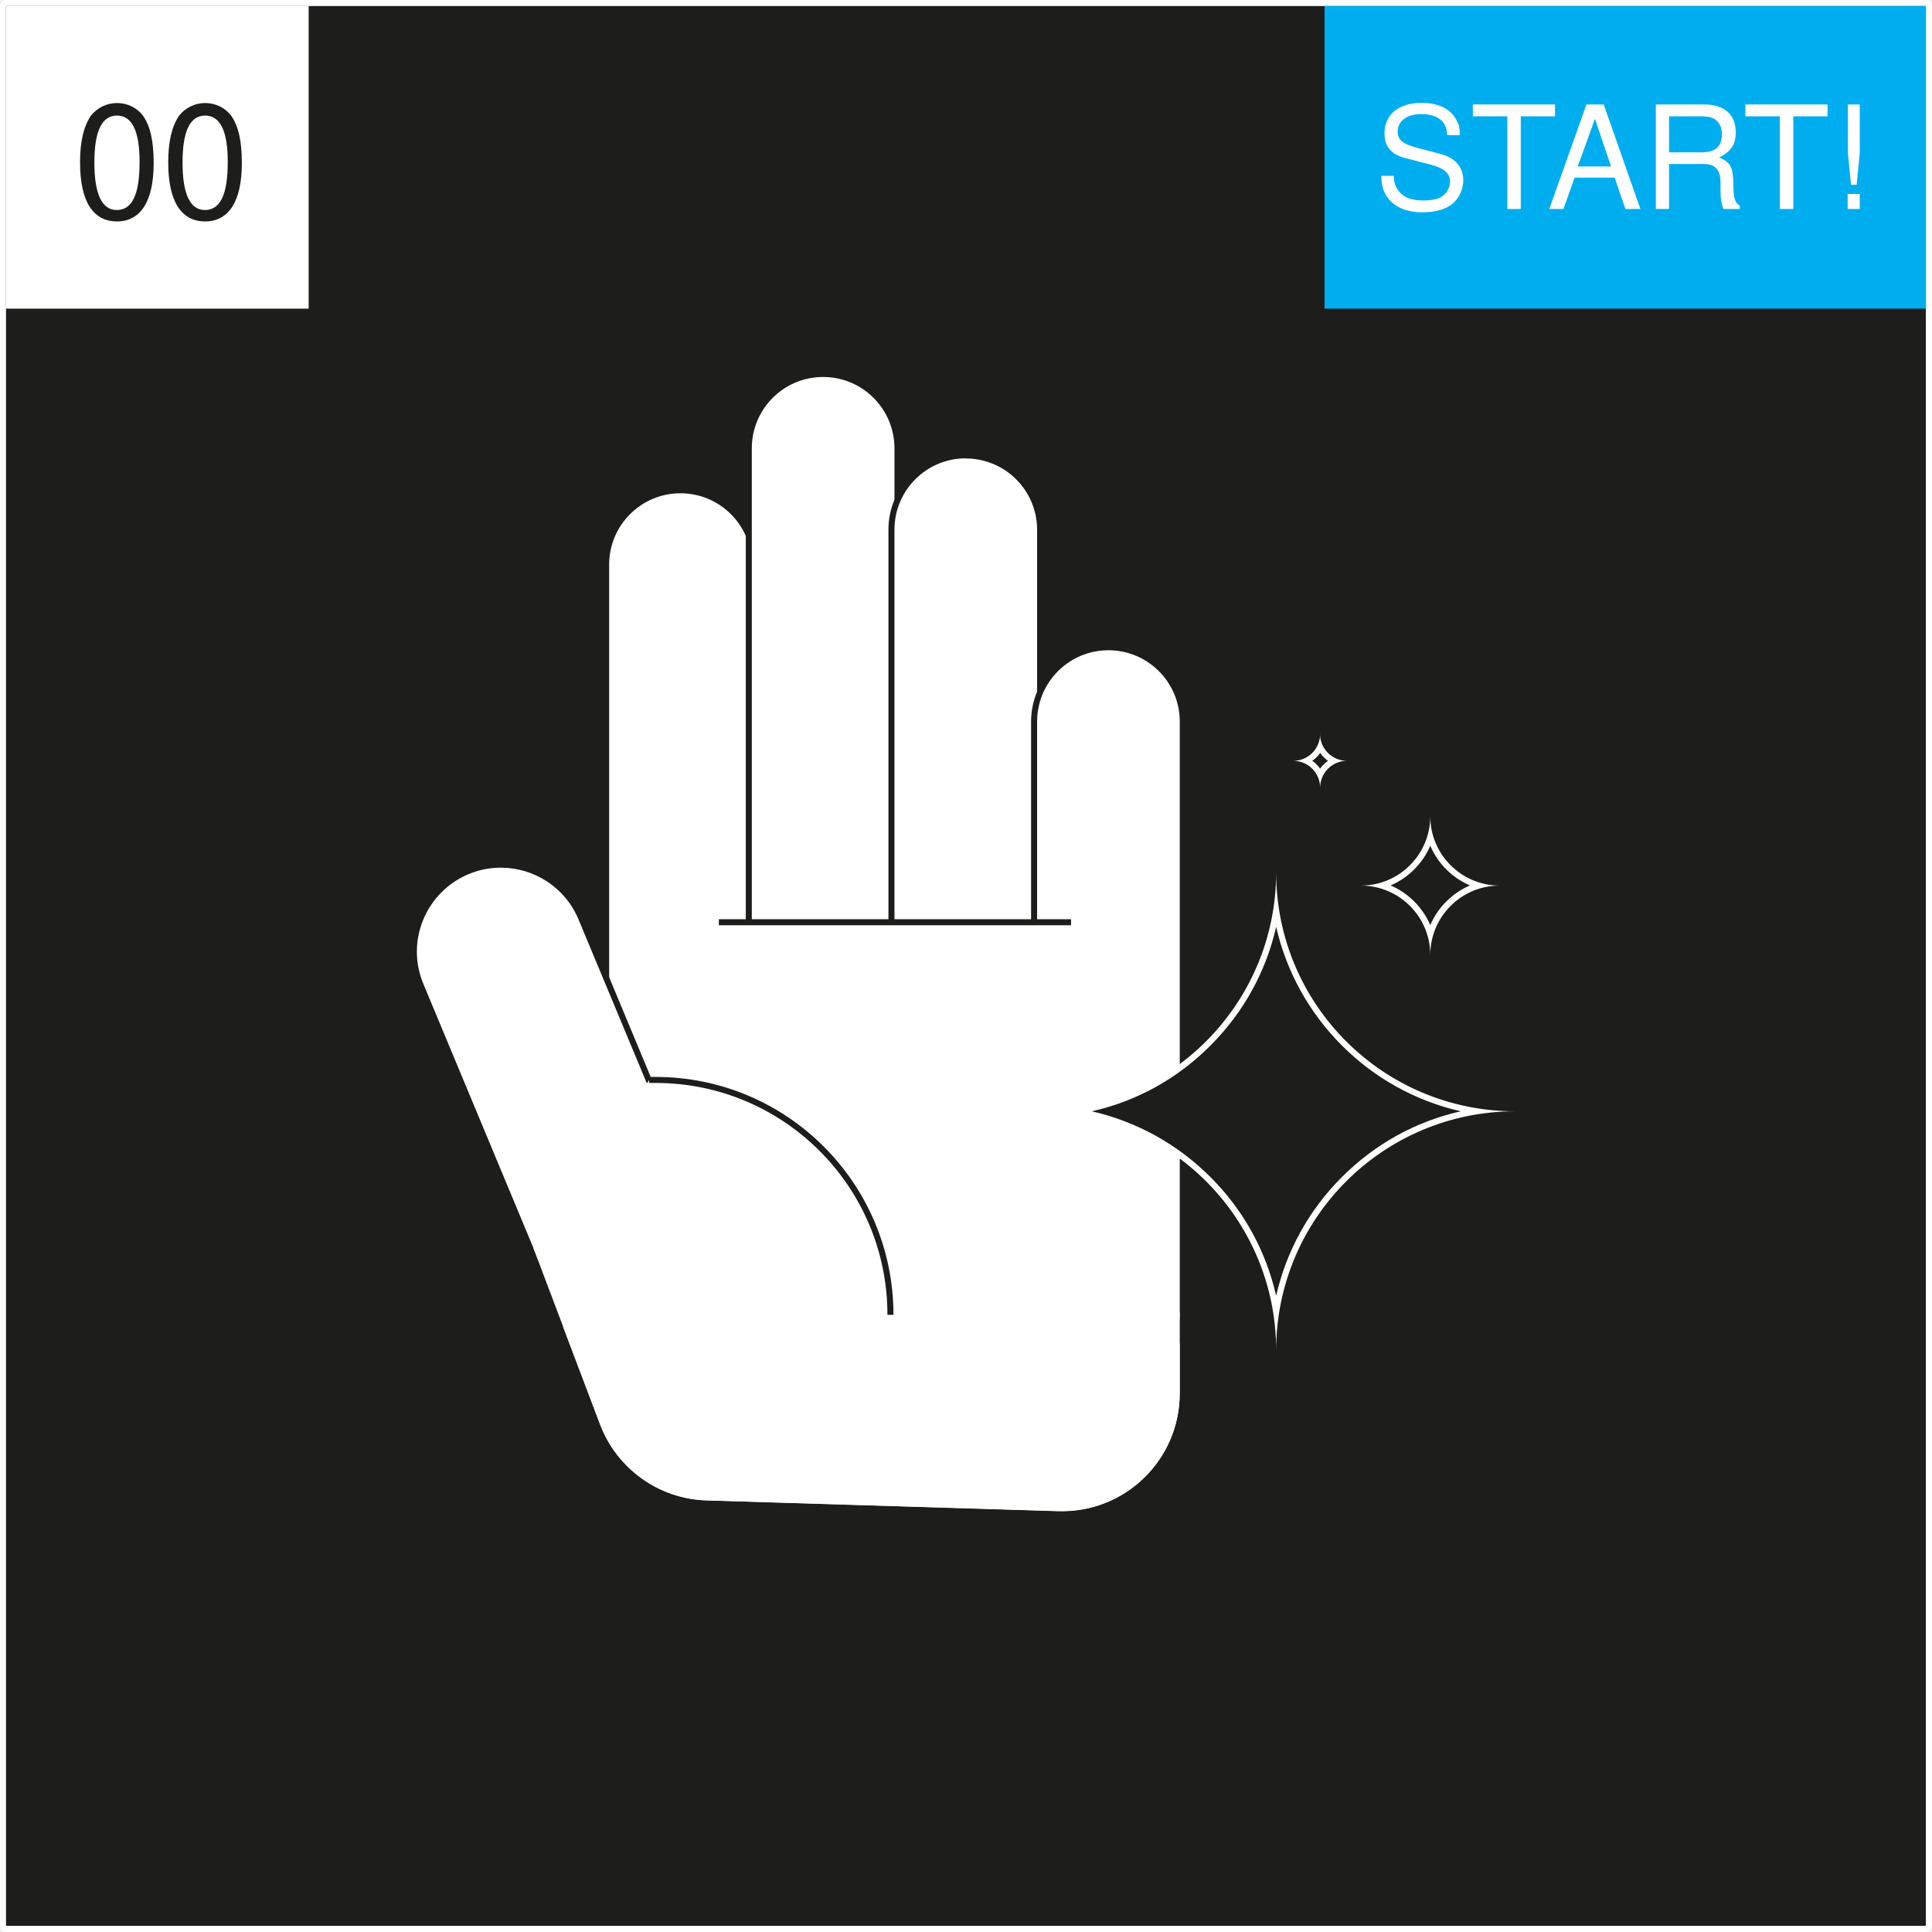
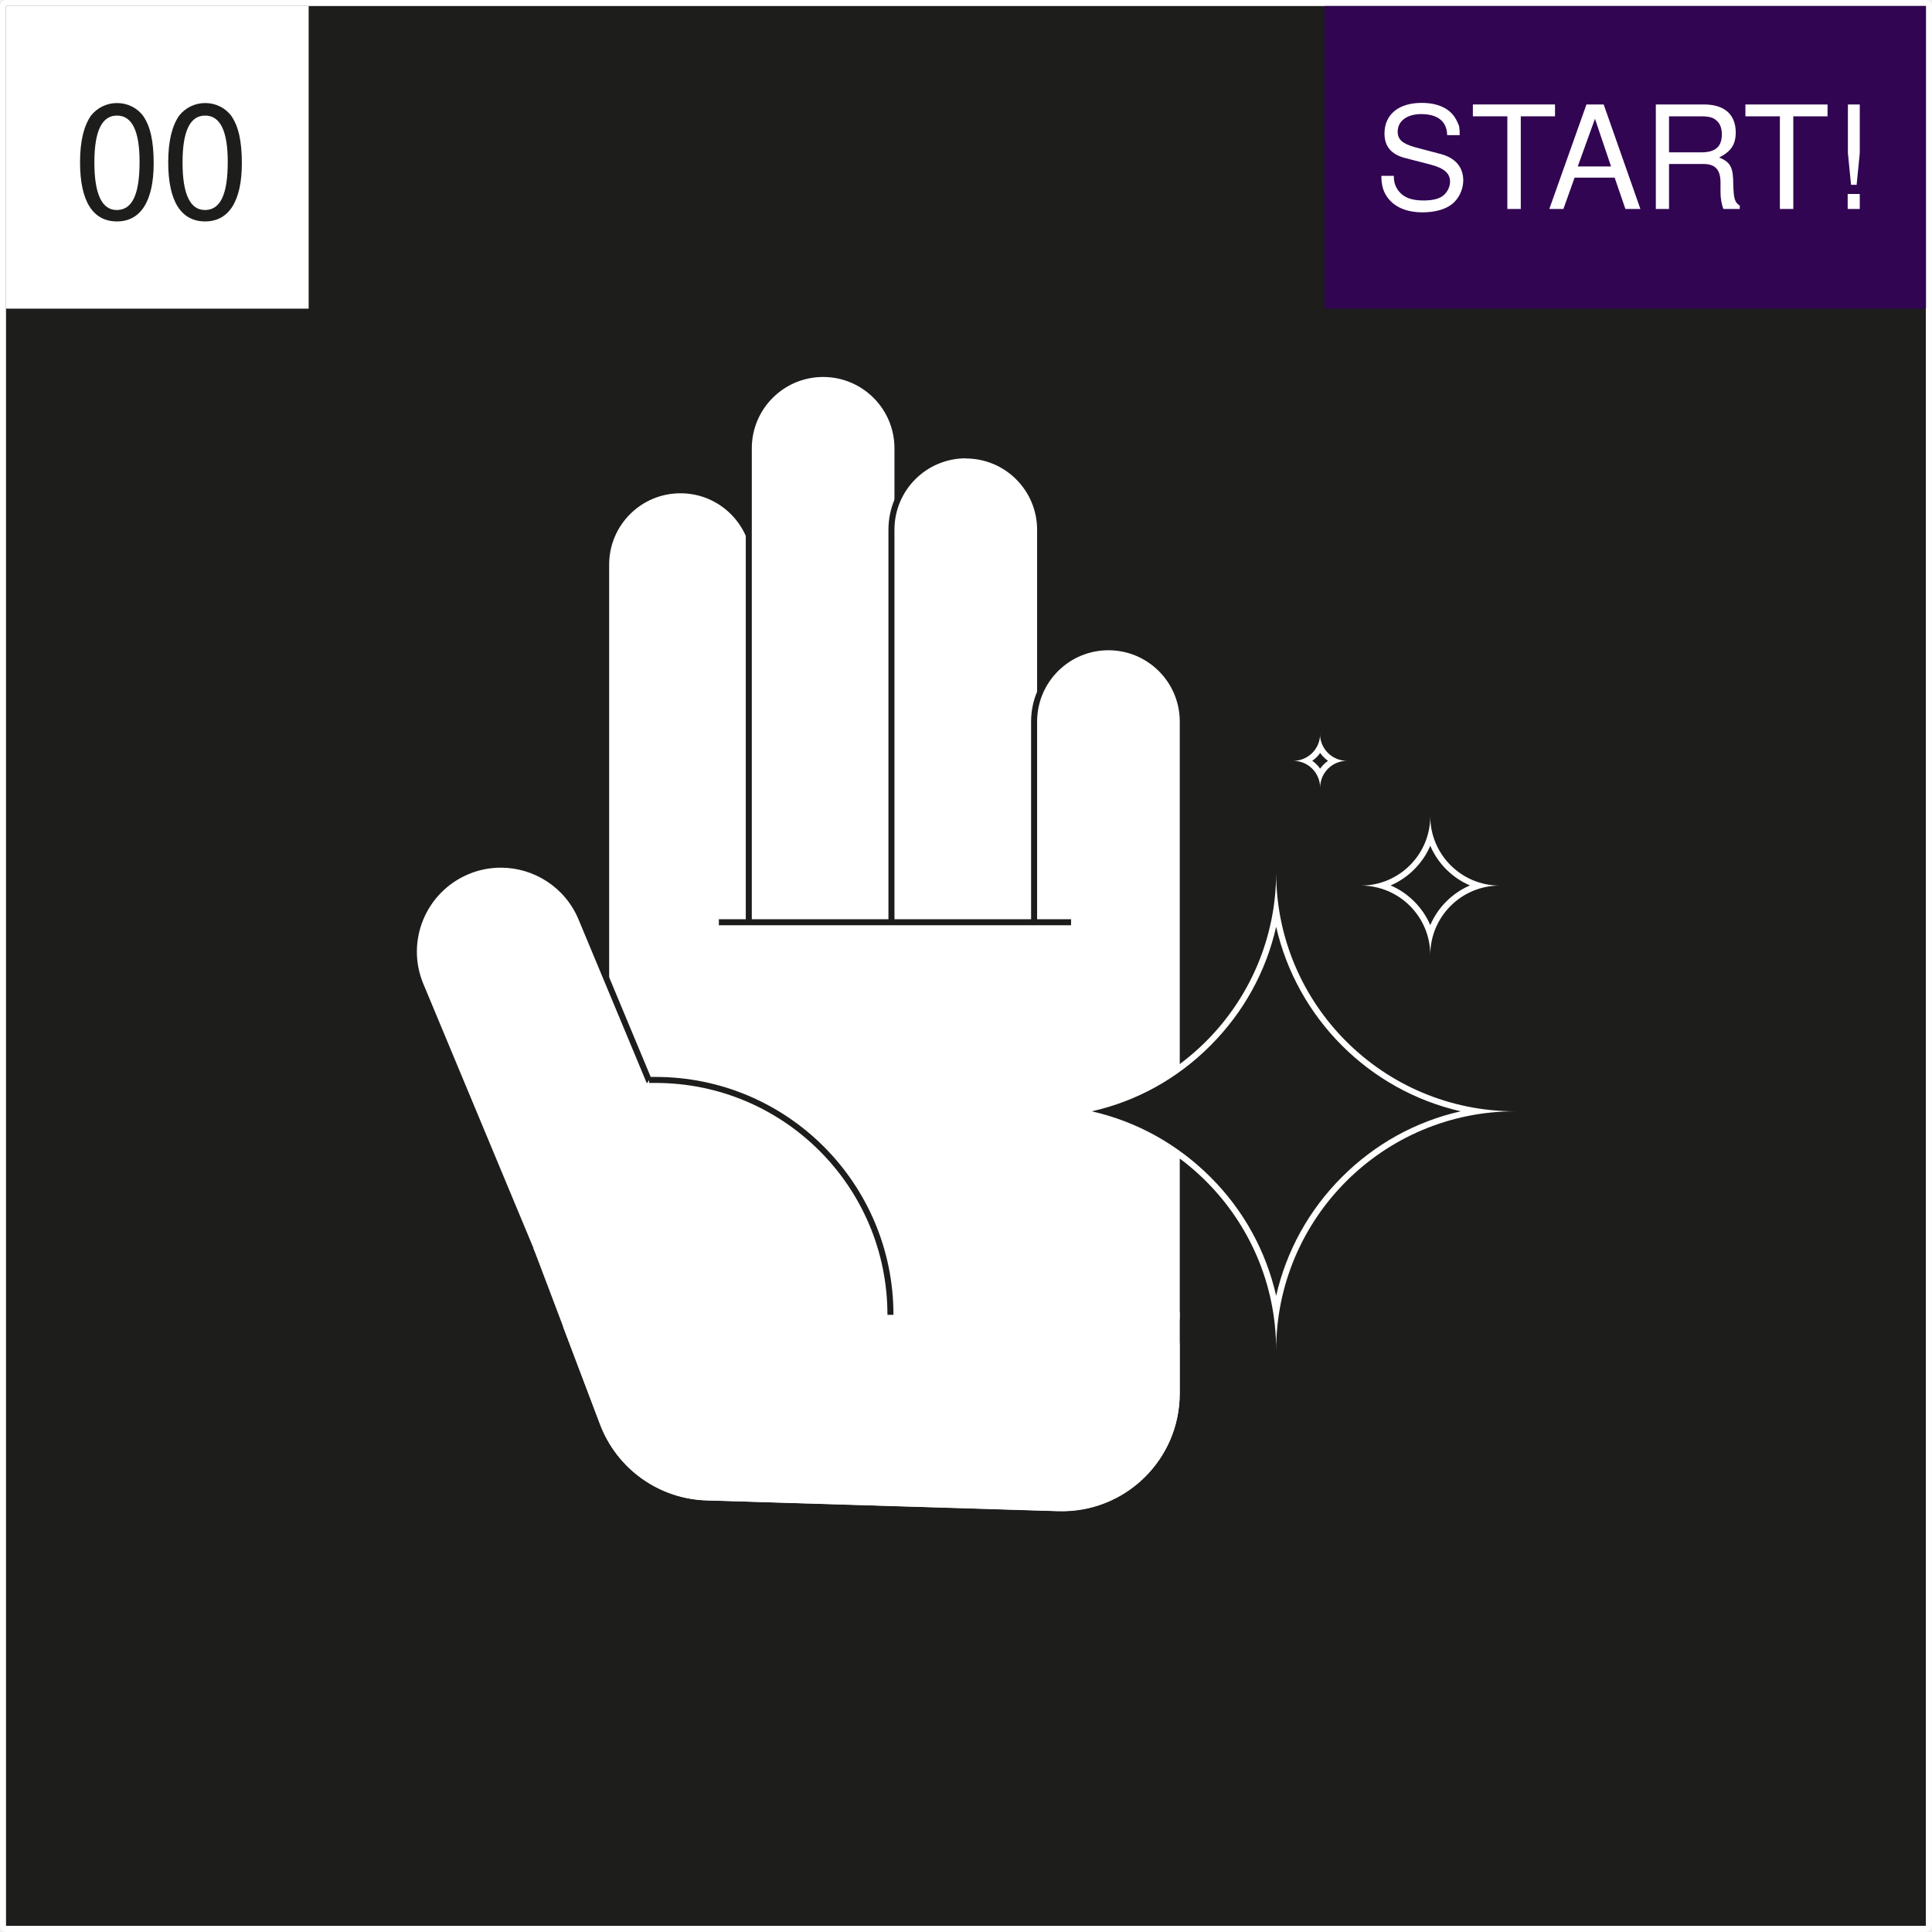
<svg xmlns="http://www.w3.org/2000/svg" viewBox="0 0 134.89 134.89">
  <defs>
-     <style>.d{font-size:10px;}.d,.e{fill:#fff;}.d,.f{font-family:Helvetica-Bold, Helvetica;}.g{stroke-width:.42px;}.g,.h{fill:none;stroke:#1d1d1b;stroke-miterlimit:10;}.h{stroke-width:.42px;}.i{fill:#00aeef;}.j,.f{fill:#1d1d1b;}.k{letter-spacing:-.07em;}.f{font-size:11.07px;}</style>
+     <style>.d{font-size:10px;}.d,.e{fill:#fff;}.d,.f{font-family:Helvetica-Bold, Helvetica;}.g{stroke-width:.42px;}.g,.h{fill:none;stroke:#1d1d1b;stroke-miterlimit:10;}.h{stroke-width:.42px;}.i{fill:#310552;}.j,.f{fill:#1d1d1b;}.k{letter-spacing:-.07em;}.f{font-size:11.07px;}</style>
  </defs>
  <g id="a" />
  <g id="b">
    <g id="c">
      <g>
        <rect class="j" x=".21" y=".21" width="134.46" height="134.46" rx=".21" ry=".21" />
        <path class="e" d="M134.46,.42V134.46H.42V.42H134.46m0-.42H.42c-.23,0-.42,.19-.42,.42V134.46c0,.23,.19,.42,.42,.42H134.46c.23,0,.42-.19,.42-.42V.42c0-.23-.19-.42-.42-.42h0Z" />
      </g>
      <rect class="e" x=".42" y=".42" width="21.13" height="21.13" />
      <text class="f" transform="translate(5.12 15.21)">
        <tspan x="0" y="0">00</tspan>
      </text>
      <g>
        <g>
          <path class="e" d="M73.89,105.72l-24.56-.75c-3.42-.1-6.42-2.24-7.63-5.45l-4.7-12.43,6.54-11.7,12-14.65,19.83,11.24,7.21,19.64v5.67c.01,2.26-.87,4.38-2.46,5.97-1.59,1.59-3.71,2.47-5.95,2.47h-.26Z" />
          <path class="j" d="M55.58,61.01l19.6,11.11,7.18,19.57v5.59c0,4.55-3.7,8.22-8.22,8.22-.08,0-.17,0-.25,0l-24.56-.75c-3.33-.1-6.26-2.2-7.44-5.31l-4.67-12.34,6.49-11.61,11.86-14.49m-.1-.54l-.23,.28-11.86,14.49-.02,.03-.02,.03-6.49,11.61-.1,.17,.07,.18,4.67,12.34c1.24,3.28,4.31,5.48,7.82,5.58l24.56,.75c.09,0,.18,0,.27,0,4.76,0,8.64-3.88,8.64-8.65v-5.67l-.03-.07-7.18-19.57-.05-.15-.13-.08-19.6-11.11-.31-.18h0Z" />
        </g>
        <g>
          <path class="e" d="M47.51,85.92c-2.86,0-5.19-2.33-5.19-5.19V39.42c0-2.86,2.33-5.19,5.19-5.19s5.19,2.33,5.19,5.19v41.31c0,2.86-2.33,5.19-5.19,5.19Z" />
          <path class="j" d="M47.51,34.44c2.75,0,4.98,2.23,4.98,4.98v41.31c0,2.75-2.23,4.98-4.98,4.98s-4.98-2.23-4.98-4.98V39.42c0-2.75,2.23-4.98,4.98-4.98m0-.42c-2.98,0-5.4,2.42-5.4,5.4v41.31c0,2.98,2.42,5.4,5.4,5.4s5.4-2.42,5.4-5.4V39.42c0-2.98-2.42-5.4-5.4-5.4h0Z" />
        </g>
        <g>
          <path class="e" d="M57.47,77.8c-2.86,0-5.19-2.33-5.19-5.19V31.3c0-2.86,2.33-5.19,5.19-5.19s5.19,2.33,5.19,5.19v41.31c0,2.86-2.33,5.19-5.19,5.19Z" />
          <path class="j" d="M57.47,26.32c2.75,0,4.98,2.23,4.98,4.98v41.31c0,2.75-2.23,4.98-4.98,4.98s-4.98-2.23-4.98-4.98V31.3c0-2.75,2.23-4.98,4.98-4.98m0-.42c-2.98,0-5.4,2.42-5.4,5.4v41.31c0,2.98,2.42,5.4,5.4,5.4s5.4-2.42,5.4-5.4V31.3c0-2.98-2.42-5.4-5.4-5.4h0Z" />
        </g>
        <g>
          <path class="e" d="M67.43,83.49c-2.86,0-5.19-2.33-5.19-5.19V36.98c0-2.86,2.33-5.19,5.19-5.19s5.19,2.33,5.19,5.19v41.31c0,2.86-2.33,5.19-5.19,5.19Z" />
          <path class="j" d="M67.43,32.01c2.75,0,4.98,2.23,4.98,4.98v41.31c0,2.75-2.23,4.98-4.98,4.98s-4.98-2.23-4.98-4.98V36.98c0-2.75,2.23-4.98,4.98-4.98m0-.42c-2.98,0-5.4,2.42-5.4,5.4v41.31c0,2.98,2.42,5.4,5.4,5.4s5.4-2.42,5.4-5.4V36.98c0-2.98-2.42-5.4-5.4-5.4h0Z" />
        </g>
        <g>
          <path class="e" d="M77.39,96.88c-2.86,0-5.19-2.33-5.19-5.19V50.38c0-2.86,2.33-5.19,5.19-5.19s5.19,2.33,5.19,5.19v41.31c0,2.86-2.33,5.19-5.19,5.19Z" />
          <path class="j" d="M77.39,45.4c2.75,0,4.98,2.23,4.98,4.98v41.31c0,2.75-2.23,4.98-4.98,4.98s-4.98-2.23-4.98-4.98V50.38c0-2.75,2.23-4.98,4.98-4.98m0-.42c-2.98,0-5.4,2.42-5.4,5.4v41.31c0,2.98,2.42,5.4,5.4,5.4s5.4-2.42,5.4-5.4V50.38c0-2.98-2.42-5.4-5.4-5.4h0Z" />
        </g>
        <g>
          <path class="e" d="M44.26,94.82c-2.46,0-4.66-1.47-5.61-3.74l-9.29-22.29c-.62-1.5-.63-3.15-.01-4.65,.62-1.5,1.78-2.67,3.28-3.3,.75-.31,1.53-.47,2.34-.47,2.46,0,4.66,1.47,5.61,3.74l9.29,22.29c1.29,3.09-.18,6.66-3.27,7.95-.75,.31-1.53,.47-2.34,.47Z" />
          <path class="j" d="M34.97,60.58c2.3,0,4.48,1.36,5.42,3.61l9.29,22.29c1.25,2.99-.17,6.42-3.16,7.67-.74,.31-1.5,.45-2.25,.45-2.3,0-4.48-1.36-5.42-3.61l-9.29-22.29c-1.25-2.99,.17-6.42,3.16-7.67,.74-.31,1.5-.45,2.25-.45m0-.42h0c-.83,0-1.64,.16-2.42,.49-3.2,1.33-4.72,5.02-3.38,8.22l9.29,22.29c.98,2.35,3.26,3.87,5.81,3.87,.83,0,1.64-.16,2.42-.49,3.2-1.33,4.72-5.02,3.38-8.22l-9.29-22.29c-.98-2.35-3.26-3.87-5.81-3.87h0Z" />
        </g>
        <path class="e" d="M37.23,87.11l4.67,12.34c1.18,3.11,4.11,5.21,7.44,5.31l24.56,.75c4.64,.14,8.47-3.58,8.47-8.22v-5.59l-7.18-19.57-19.61-11.11-10.26,14.39-8.09,11.7Z" />
        <rect class="e" x="49.54" y="64.39" width="25.48" height="19.54" />
        <line class="h" x1="50.19" y1="64.39" x2="74.78" y2="64.39" />
        <path class="g" d="M45.32,75.4h.45c9.06,0,16.4,7.34,16.4,16.4h0" />
      </g>
      <g>
        <path class="j" d="M89.09,91.59c-.56-3.49-2.19-6.71-4.74-9.26-2.54-2.55-5.76-4.18-9.25-4.74,3.49-.56,6.71-2.19,9.25-4.74,2.55-2.55,4.18-5.77,4.74-9.26,1.15,7.17,6.83,12.85,14,14-3.49,.55-6.72,2.19-9.27,4.74-2.55,2.55-4.18,5.77-4.74,9.26Z" />
        <path class="e" d="M89.1,64.71c1.46,6.39,6.5,11.43,12.89,12.88-3.12,.7-5.98,2.27-8.3,4.59-2.31,2.31-3.88,5.17-4.59,8.29-.71-3.12-2.27-5.98-4.59-8.29-2.31-2.31-5.17-3.88-8.28-4.59,3.12-.7,5.97-2.27,8.28-4.59,2.32-2.32,3.89-5.18,4.59-8.3m0-3.8c0,4.6-1.87,8.78-4.89,11.8-3.02,3.02-7.19,4.89-11.8,4.89,4.61,0,8.78,1.87,11.8,4.89,3.02,3.02,4.89,7.19,4.89,11.8,0-4.61,1.87-8.78,4.89-11.8s7.19-4.89,11.8-4.89c-9.22,0-16.69-7.47-16.69-16.68h0Z" />
      </g>
      <g>
        <path class="j" d="M99.86,65.21c-.24-.79-.67-1.52-1.27-2.12-.6-.6-1.33-1.03-2.12-1.27,.79-.24,1.52-.67,2.12-1.27,.6-.6,1.03-1.33,1.27-2.12,.49,1.62,1.77,2.9,3.39,3.39-.79,.24-1.52,.67-2.12,1.27-.6,.6-1.03,1.33-1.27,2.12Z" />
        <path class="e" d="M99.86,59.05c.53,1.24,1.53,2.24,2.77,2.77-.61,.26-1.17,.64-1.65,1.12-.48,.48-.86,1.04-1.12,1.65-.26-.61-.64-1.17-1.12-1.65-.48-.48-1.04-.86-1.65-1.12,.61-.26,1.17-.64,1.65-1.12,.48-.48,.86-1.04,1.12-1.65m0-2.07c0,1.34-.54,2.55-1.42,3.43-.88,.88-2.09,1.42-3.43,1.42,1.34,0,2.55,.54,3.43,1.42,.88,.88,1.42,2.09,1.42,3.43,0-1.34,.54-2.55,1.42-3.43,.88-.88,2.09-1.42,3.43-1.42-2.68,0-4.85-2.17-4.85-4.84h0Z" />
      </g>
      <g>
        <path class="j" d="M92.17,54.09c-.1-.21-.24-.4-.4-.56-.17-.17-.36-.3-.56-.4,.21-.1,.4-.24,.56-.4,.17-.17,.3-.36,.4-.56,.21,.42,.55,.76,.97,.97-.21,.1-.4,.24-.56,.4-.17,.17-.3,.36-.4,.56Z" />
        <path class="e" d="M92.17,52.57c.15,.21,.34,.4,.55,.55-.11,.08-.21,.16-.3,.25-.09,.09-.18,.19-.25,.3-.07-.11-.16-.21-.25-.3-.09-.09-.19-.18-.3-.25,.11-.08,.21-.16,.3-.25,.09-.09,.18-.19,.25-.3m0-1.33c0,.52-.21,.99-.55,1.33-.34,.34-.81,.55-1.33,.55,.52,0,.99,.21,1.33,.55,.34,.34,.55,.81,.55,1.33,0-.52,.21-.99,.55-1.33s.81-.55,1.33-.55c-1.04,0-1.89-.84-1.89-1.89h0Z" />
      </g>
      <rect class="i" x="92.48" y=".42" width="41.99" height="21.13" />
      <text class="d" transform="translate(95.96 14.59)">
        <tspan x="0" y="0">S</tspan>
        <tspan class="k" x="6.67" y="0">T</tspan>
        <tspan x="12.04" y="0">ART!</tspan>
      </text>
    </g>
  </g>
</svg>
